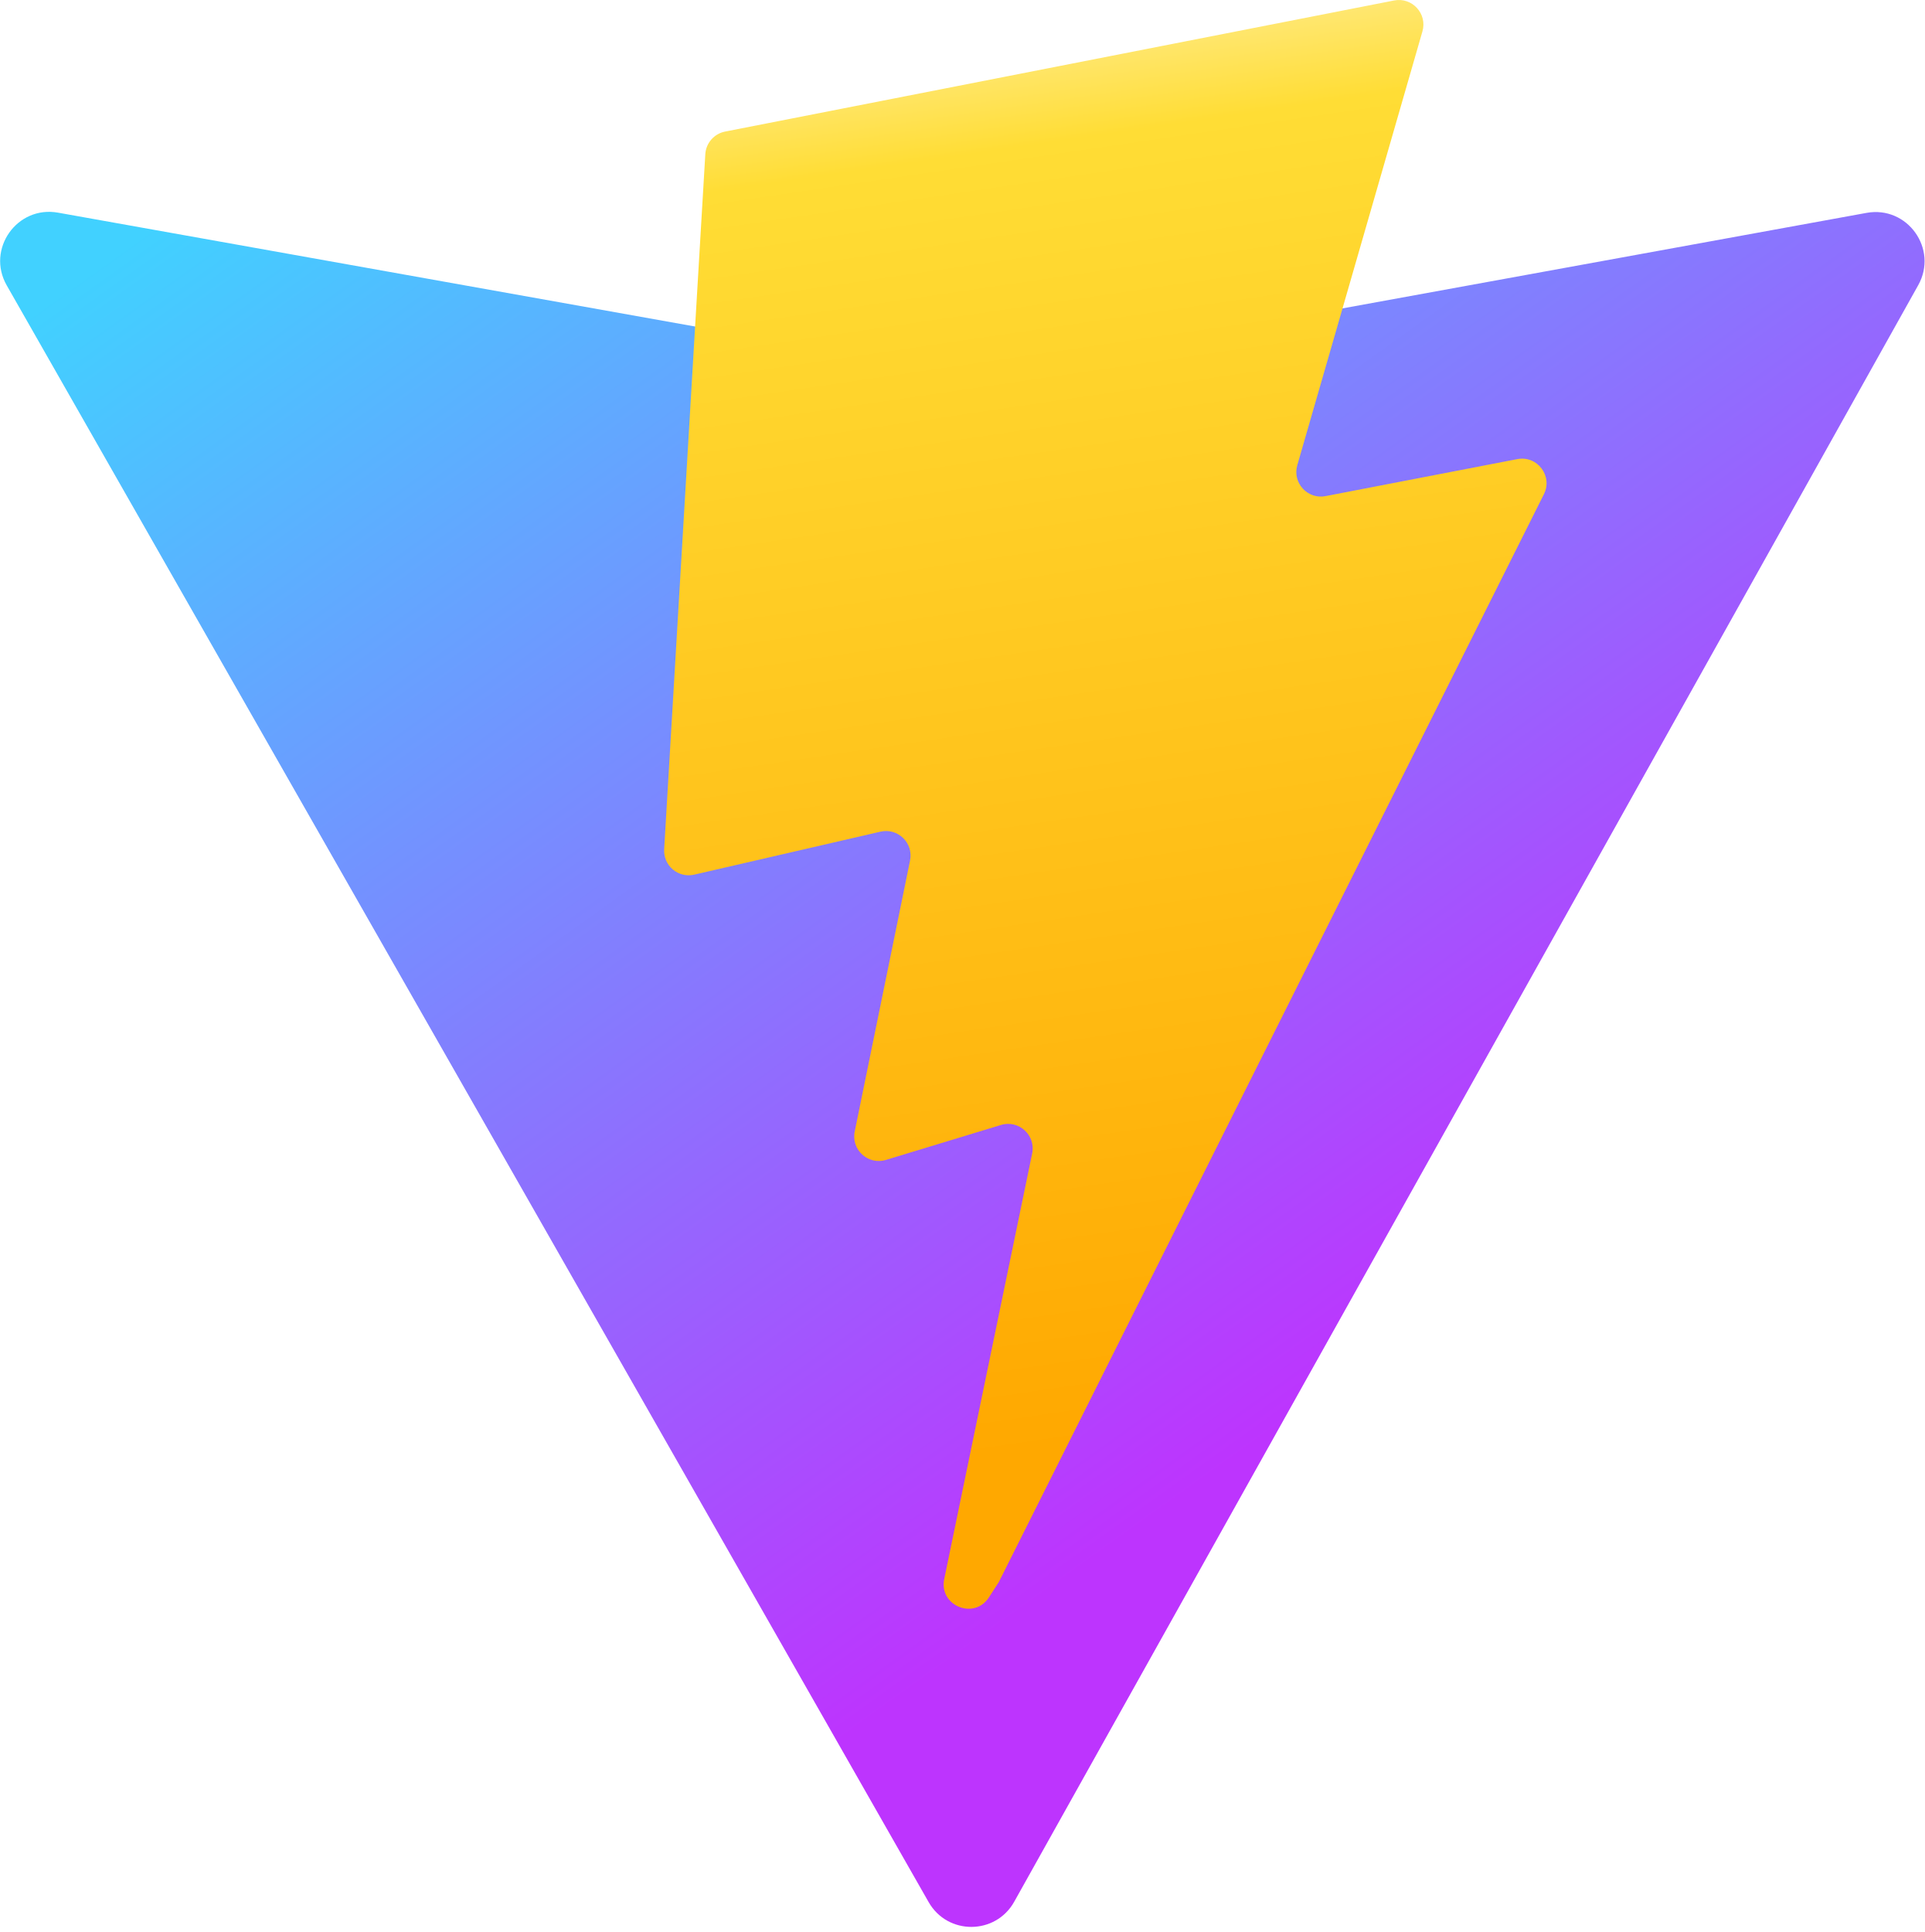
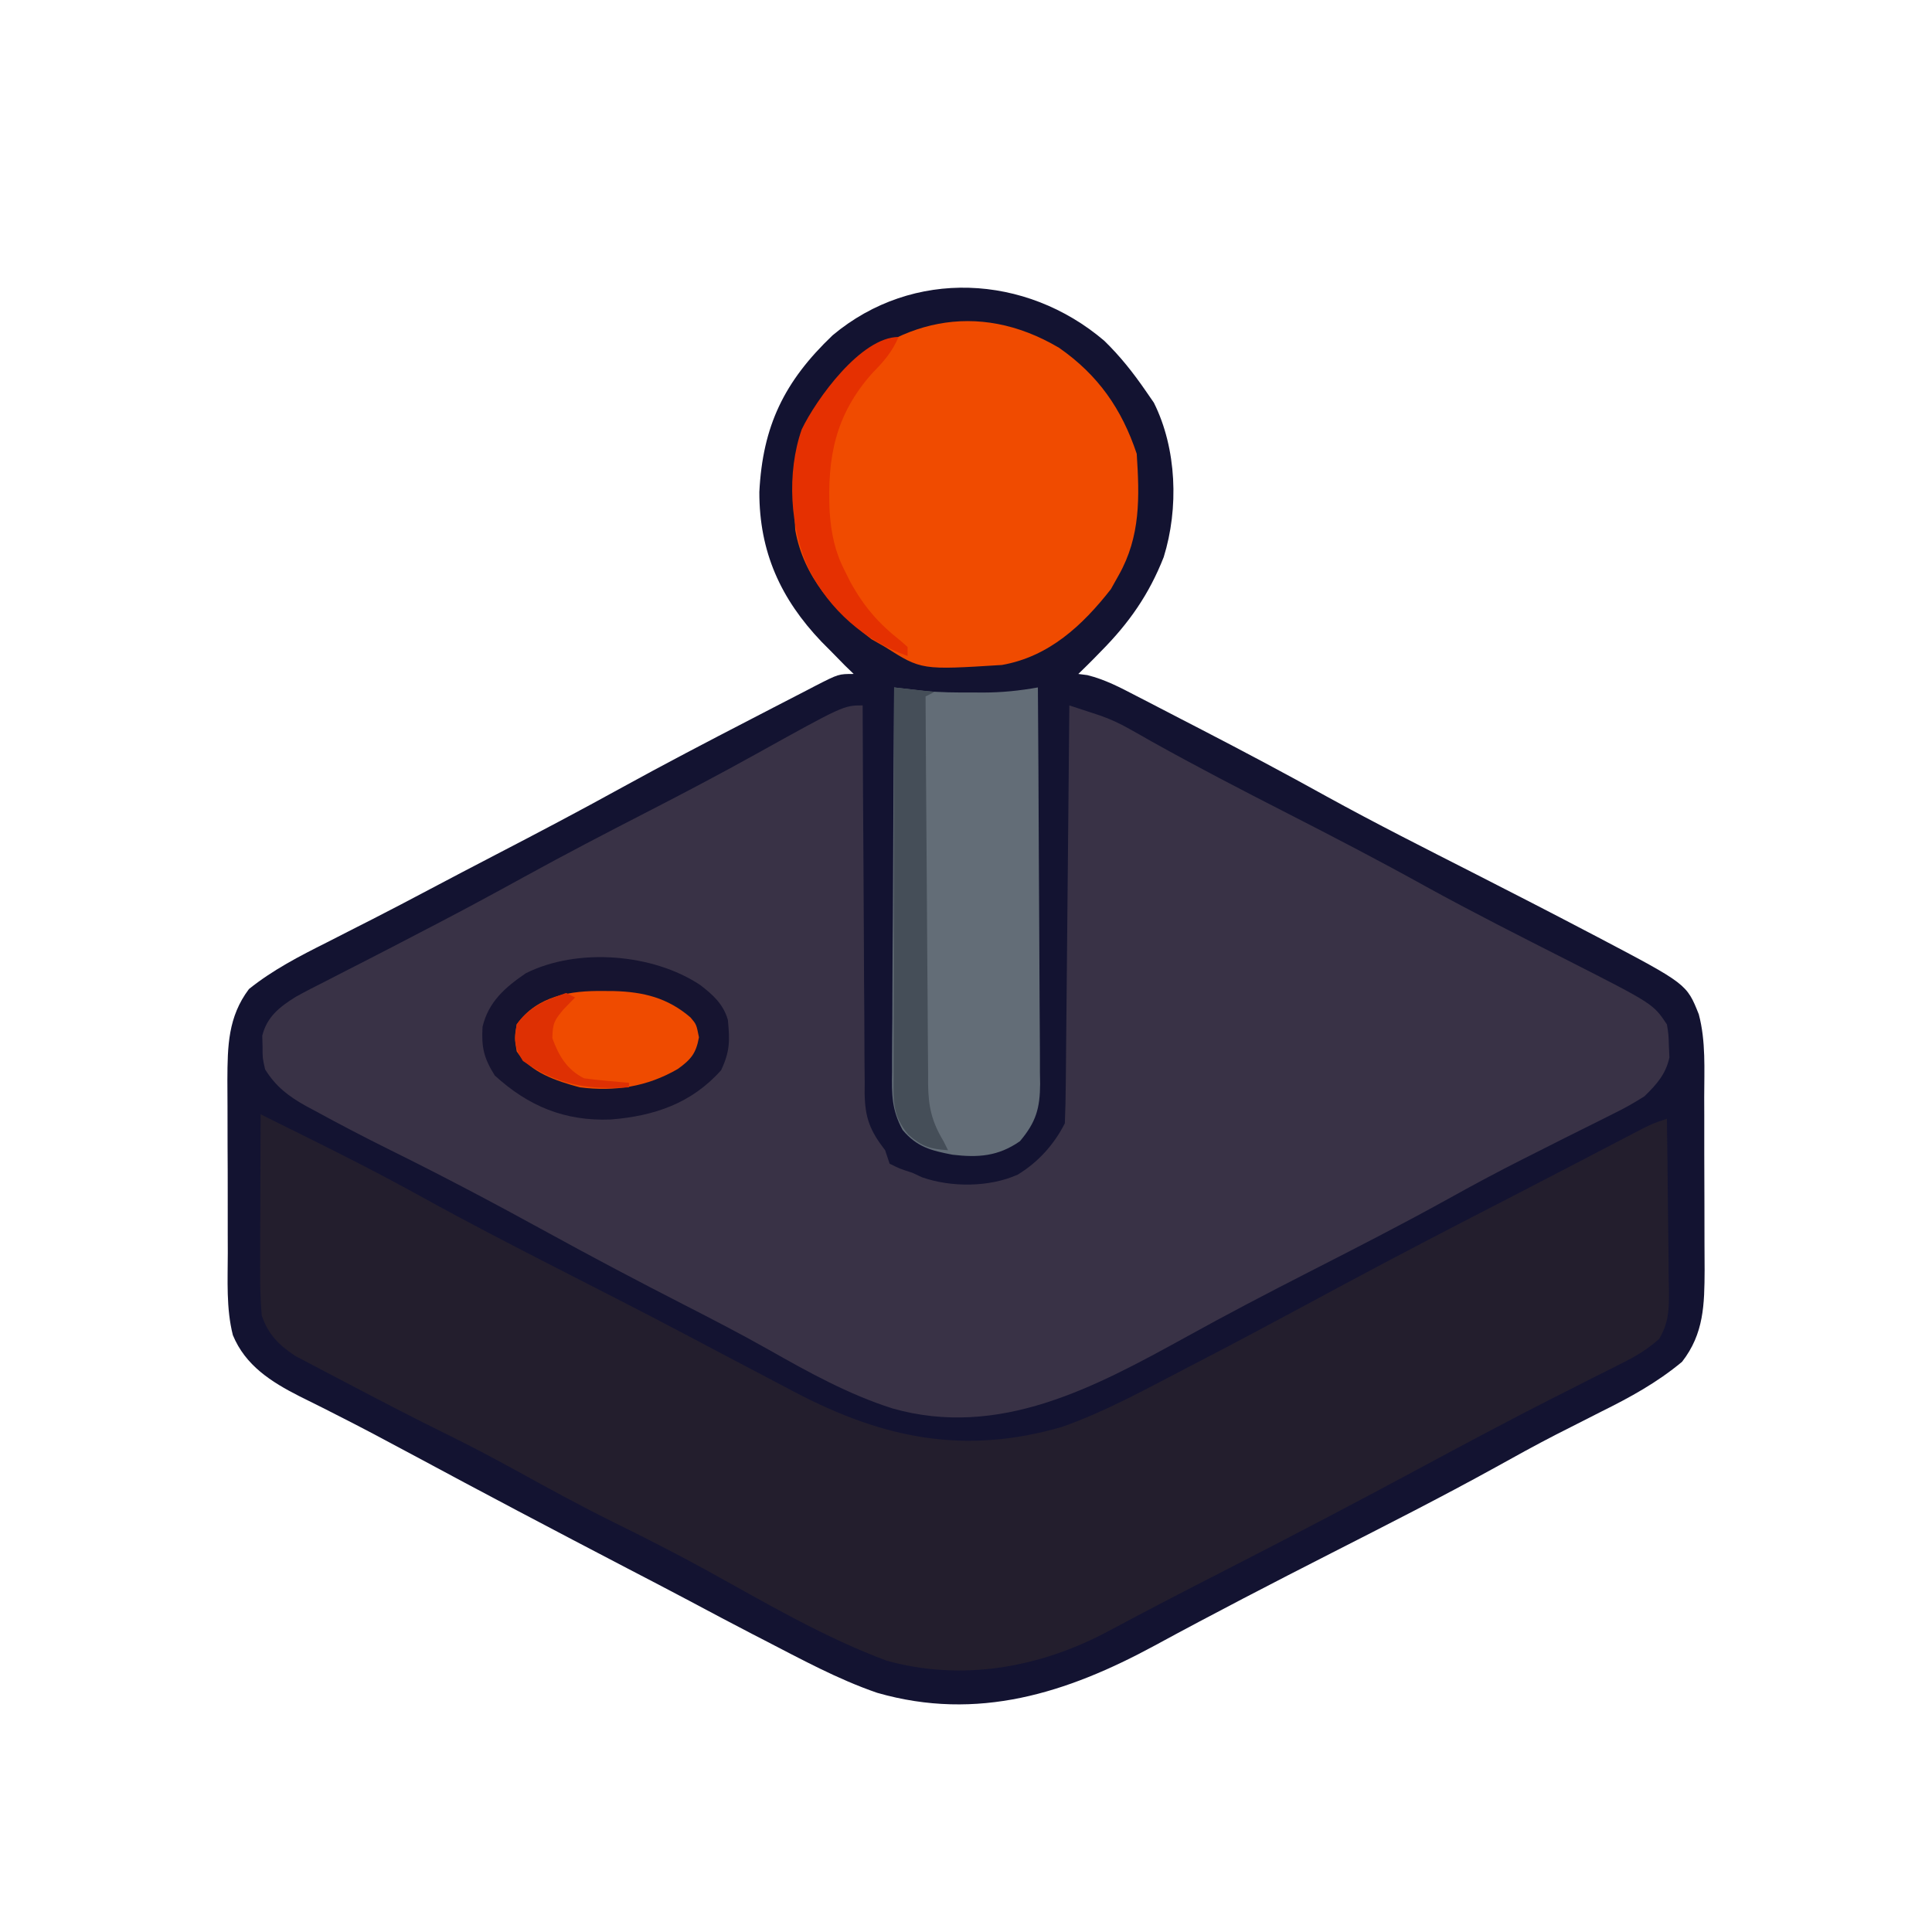
- <svg xmlns="http://www.w3.org/2000/svg" aria-hidden="true" role="img" class="iconify iconify--logos" width="31.88" height="32" preserveAspectRatio="xMidYMid meet" viewBox="0 0 256 257">
-   <defs>
-     <linearGradient id="IconifyId1813088fe1fbc01fb466" x1="-.828%" x2="57.636%" y1="7.652%" y2="78.411%">
-       <stop offset="0%" stop-color="#41D1FF" />
-       <stop offset="100%" stop-color="#BD34FE" />
-     </linearGradient>
-     <linearGradient id="IconifyId1813088fe1fbc01fb467" x1="43.376%" x2="50.316%" y1="2.242%" y2="89.03%">
-       <stop offset="0%" stop-color="#FFEA83" />
-       <stop offset="8.333%" stop-color="#FFDD35" />
-       <stop offset="100%" stop-color="#FFA800" />
-     </linearGradient>
-   </defs>
-   <path fill="url(#IconifyId1813088fe1fbc01fb466)" d="M255.153 37.938L134.897 252.976c-2.483 4.44-8.862 4.466-11.382.048L.875 37.958c-2.746-4.814 1.371-10.646 6.827-9.67l120.385 21.517a6.537 6.537 0 0 0 2.322-.004l117.867-21.483c5.438-.991 9.574 4.796 6.877 9.62Z" />
-   <path fill="url(#IconifyId1813088fe1fbc01fb467)" d="M185.432.063L96.44 17.501a3.268 3.268 0 0 0-2.634 3.014l-5.474 92.456a3.268 3.268 0 0 0 3.997 3.378l24.777-5.718c2.318-.535 4.413 1.507 3.936 3.838l-7.361 36.047c-.495 2.426 1.782 4.5 4.151 3.78l15.304-4.649c2.372-.72 4.652 1.36 4.15 3.788l-11.698 56.621c-.732 3.542 3.979 5.473 5.943 2.437l1.313-2.028l72.516-144.72c1.215-2.423-.88-5.186-3.54-4.672l-25.505 4.922c-2.396.462-4.435-1.77-3.759-4.114l16.646-57.705c.677-2.35-1.37-4.583-3.769-4.113Z" />
+ <svg xmlns="http://www.w3.org/2000/svg" version="1.1" width="430" height="430">
+   <path d="M0 0 C3.537 3.421 6.468 7.139 9.258 11.184 C9.856 12.05 10.454 12.916 11.07 13.809 C16.19 24.049 16.637 37.344 13.258 48.184 C9.992 56.493 5.523 62.88 -0.742 69.184 C-1.277 69.733 -1.812 70.282 -2.363 70.848 C-3.475 71.975 -4.605 73.082 -5.742 74.184 C-5.078 74.27 -4.414 74.356 -3.73 74.444 C0.169 75.409 3.528 77.17 7.066 79.016 C7.82 79.403 8.574 79.791 9.351 80.19 C11.803 81.452 14.249 82.724 16.695 83.996 C18.399 84.877 20.103 85.757 21.807 86.637 C31.127 91.461 40.386 96.378 49.563 101.469 C60.521 107.503 71.697 113.125 82.841 118.804 C91.103 123.016 99.35 127.252 107.562 131.559 C108.34 131.965 109.118 132.371 109.919 132.79 C129.664 143.181 129.664 143.181 132.354 149.937 C133.948 155.929 133.563 162.217 133.559 168.367 C133.562 169.75 133.567 171.134 133.572 172.517 C133.579 175.408 133.579 178.298 133.573 181.189 C133.568 184.875 133.585 188.561 133.608 192.247 C133.623 195.101 133.623 197.955 133.62 200.81 C133.621 202.824 133.635 204.838 133.649 206.851 C133.61 214.513 133.513 221.01 128.624 227.279 C123.056 231.907 117.107 235.166 110.633 238.371 C108.371 239.518 106.111 240.666 103.852 241.816 C102.73 242.385 101.609 242.954 100.453 243.54 C95.961 245.851 91.548 248.293 87.133 250.746 C75.126 257.376 62.896 263.576 50.677 269.803 C37.467 276.538 24.296 283.347 11.266 290.426 C-8.283 301.012 -28.148 307.367 -50.49 300.955 C-59.261 297.951 -67.523 293.424 -75.742 289.184 C-76.573 288.756 -77.404 288.328 -78.26 287.888 C-82.941 285.466 -87.594 282.996 -92.242 280.512 C-96.894 278.04 -101.57 275.615 -106.242 273.184 C-122.29 264.817 -138.298 256.385 -154.23 247.8 C-159.776 244.815 -165.334 241.863 -170.957 239.023 C-171.908 238.54 -172.859 238.056 -173.838 237.558 C-175.581 236.676 -177.329 235.805 -179.083 234.948 C-185.401 231.739 -191.129 228.093 -193.914 221.344 C-195.426 215.381 -195.047 209.105 -195.043 203 C-195.047 201.617 -195.051 200.233 -195.056 198.85 C-195.063 195.96 -195.063 193.069 -195.058 190.178 C-195.052 186.492 -195.069 182.807 -195.092 179.12 C-195.107 176.266 -195.108 173.412 -195.105 170.558 C-195.105 168.544 -195.119 166.53 -195.133 164.516 C-195.096 157.017 -195.009 150.522 -190.331 144.31 C-184.982 140.025 -179.104 136.995 -172.992 133.934 C-170.739 132.784 -168.487 131.635 -166.234 130.484 C-165.128 129.923 -164.022 129.362 -162.882 128.784 C-158.605 126.604 -154.359 124.368 -150.117 122.121 C-145.163 119.505 -140.204 116.9 -135.23 114.32 C-125.971 109.515 -116.75 104.663 -107.617 99.621 C-98.025 94.345 -88.329 89.274 -78.602 84.25 C-76.908 83.375 -75.215 82.497 -73.524 81.618 C-71.137 80.378 -68.747 79.147 -66.355 77.918 C-65.631 77.54 -64.907 77.163 -64.161 76.774 C-59.086 74.184 -59.086 74.184 -55.742 74.184 C-56.382 73.565 -57.021 72.946 -57.68 72.309 C-58.704 71.27 -59.724 70.228 -60.742 69.184 C-61.455 68.467 -62.168 67.75 -62.902 67.012 C-72.01 57.464 -76.753 46.988 -76.738 33.695 C-75.995 18.973 -71.199 9.075 -60.43 -1.191 C-42.534 -16.171 -17.42 -14.815 0 0 Z " fill="#131331" transform="translate(245.7422,75.81641)" />
+   <path d="M0 0 C0.005 1.728 0.005 1.728 0.011 3.49 C0.048 14.349 0.106 25.208 0.184 36.066 C0.223 41.649 0.256 47.231 0.271 52.813 C0.286 58.202 0.321 63.59 0.368 68.978 C0.383 71.033 0.391 73.088 0.392 75.142 C0.394 78.023 0.421 80.902 0.454 83.782 C0.449 84.63 0.444 85.478 0.439 86.352 C0.534 91.755 1.593 94.614 5 99 C5.33 99.99 5.66 100.98 6 102 C8.295 103.135 8.295 103.135 11 104 C12.112 104.512 12.112 104.512 13.246 105.035 C19.689 107.292 28.225 107.266 34.5 104.438 C38.991 101.743 42.66 97.68 45 93 C45.123 90.072 45.186 87.165 45.205 84.236 C45.215 83.328 45.225 82.421 45.235 81.486 C45.267 78.478 45.292 75.469 45.316 72.461 C45.337 70.379 45.358 68.296 45.379 66.214 C45.435 60.727 45.484 55.239 45.532 49.751 C45.582 44.155 45.638 38.558 45.693 32.961 C45.801 21.974 45.902 10.987 46 0 C47.449 0.474 48.897 0.95 50.345 1.428 C51.554 1.825 51.554 1.825 52.788 2.231 C55.157 3.055 57.284 4.041 59.461 5.285 C60.636 5.944 60.636 5.944 61.834 6.615 C63.092 7.332 63.092 7.332 64.375 8.062 C74.306 13.603 84.373 18.83 94.5 24 C104.903 29.317 115.248 34.7 125.465 40.367 C135.838 46.081 146.413 51.412 156.973 56.771 C175.953 66.429 175.953 66.429 179 71 C179.371 73.27 179.371 73.27 179.438 75.812 C179.477 76.644 179.517 77.475 179.559 78.332 C178.777 82.066 176.669 84.397 174 87 C171.676 88.468 169.519 89.697 167.066 90.883 C166.401 91.219 165.736 91.555 165.051 91.901 C163.631 92.617 162.207 93.326 160.781 94.03 C157.763 95.519 154.761 97.039 151.757 98.557 C150.252 99.317 148.747 100.076 147.241 100.833 C141.464 103.743 135.777 106.791 130.125 109.938 C119.933 115.582 109.57 120.877 99.196 126.177 C90.058 130.848 80.977 135.588 72 140.562 C51.652 151.765 30.467 163.229 6.588 156.459 C-3.199 153.323 -11.983 148.455 -20.895 143.41 C-27.057 139.93 -33.331 136.683 -39.63 133.458 C-49.932 128.182 -60.159 122.79 -70.303 117.216 C-81.814 110.893 -93.411 104.751 -105.188 98.938 C-110.766 96.168 -116.287 93.305 -121.75 90.312 C-122.418 89.956 -123.086 89.599 -123.774 89.232 C-127.759 87.014 -130.579 84.891 -133 81 C-133.566 78.5 -133.566 78.5 -133.562 76 C-133.584 75.175 -133.606 74.35 -133.629 73.5 C-132.571 69.295 -129.786 67.115 -126.179 64.863 C-124.019 63.666 -121.833 62.544 -119.625 61.438 C-117.915 60.559 -116.206 59.68 -114.496 58.801 C-113.599 58.344 -112.701 57.887 -111.777 57.417 C-107.066 55.014 -102.377 52.569 -97.688 50.125 C-96.718 49.621 -95.748 49.116 -94.749 48.597 C-88.247 45.205 -81.8 41.724 -75.375 38.188 C-66.166 33.12 -56.849 28.277 -47.5 23.474 C-39.583 19.405 -31.719 15.26 -23.938 10.938 C-4.231 0 -4.231 0 0 0 Z " fill="#393246" transform="translate(192,157)" />
+   <path d="M0 0 C0.616 0.308 1.232 0.617 1.867 0.935 C4.05 2.025 6.24 3.103 8.43 4.18 C17.741 8.779 26.977 13.468 36.062 18.5 C46.164 24.087 56.412 29.369 66.688 34.625 C67.907 35.249 67.907 35.249 69.15 35.885 C70.767 36.712 72.384 37.539 74.001 38.366 C75.17 38.964 75.17 38.964 76.363 39.574 C77.13 39.966 77.897 40.359 78.687 40.763 C84.268 43.619 89.833 46.506 95.375 49.438 C96.072 49.806 96.769 50.174 97.487 50.554 C98.885 51.294 100.283 52.034 101.682 52.774 C106.491 55.317 111.307 57.848 116.125 60.375 C117.074 60.876 118.023 61.376 119.001 61.892 C138.636 72.176 156.705 75.887 178.438 69.562 C188.361 66.041 197.672 60.839 207 56 C207.793 55.59 208.586 55.18 209.403 54.757 C217.103 50.763 224.751 46.674 232.391 42.566 C234.719 41.315 237.047 40.063 239.375 38.812 C239.966 38.495 240.557 38.177 241.166 37.85 C253.224 31.376 265.369 25.077 277.538 18.816 C281.94 16.55 286.333 14.269 290.723 11.98 C291.978 11.327 293.233 10.673 294.488 10.02 C296.864 8.783 299.238 7.543 301.612 6.302 C302.67 5.751 303.729 5.201 304.82 4.633 C305.751 4.147 306.682 3.661 307.641 3.161 C310 2 310 2 313 1 C313.102 7.459 313.172 13.919 313.22 20.379 C313.24 22.576 313.267 24.773 313.302 26.969 C313.35 30.13 313.373 33.289 313.391 36.449 C313.411 37.43 313.432 38.41 313.453 39.42 C313.455 43.633 313.42 46.265 311.3 49.973 C308.892 52.095 306.675 53.541 303.809 54.98 C302.792 55.499 301.775 56.018 300.727 56.552 C299.099 57.362 299.099 57.362 297.438 58.188 C295.151 59.35 292.864 60.513 290.578 61.676 C289.452 62.244 288.326 62.812 287.166 63.397 C282.984 65.514 278.832 67.685 274.688 69.875 C273.94 70.268 273.192 70.662 272.422 71.067 C267.879 73.462 263.352 75.884 258.832 78.32 C244.11 86.253 229.307 94.004 214.421 101.625 C205.776 106.052 197.148 110.504 188.59 115.097 C173.467 123.157 156.247 126.276 139.375 121.625 C125.377 116.432 112.251 108.654 99.213 101.463 C92.409 97.724 85.513 94.221 78.548 90.793 C71.225 87.167 64.073 83.257 56.917 79.314 C51.785 76.494 46.633 73.762 41.375 71.188 C34.251 67.676 27.197 64.031 20.173 60.324 C18.901 59.655 17.628 58.99 16.352 58.33 C14.547 57.393 12.749 56.443 10.953 55.488 C9.903 54.937 8.853 54.386 7.771 53.818 C4.109 51.416 1.672 48.994 0.256 44.792 C-0.125 40.632 -0.122 36.499 -0.098 32.324 C-0.096 31.399 -0.095 30.474 -0.093 29.521 C-0.088 26.576 -0.075 23.632 -0.062 20.688 C-0.057 18.687 -0.053 16.686 -0.049 14.686 C-0.038 9.79 -0.021 4.895 0 0 Z " fill="#231E2D" transform="translate(58,248)" />
+   <path d="M0 0 C8.704 6.059 13.973 13.617 17.301 23.602 C17.928 33.242 18.172 41.958 13.301 50.602 C12.435 52.148 12.435 52.148 11.551 53.727 C5.226 61.808 -2.22 68.753 -12.699 70.602 C-30.619 71.727 -30.619 71.727 -38.699 66.602 C-39.71 66.024 -40.72 65.447 -41.762 64.852 C-49.914 58.607 -56.849 51.071 -58.699 40.602 C-59.506 27.875 -59.068 18.4 -50.449 8.352 C-36.509 -6.182 -18.273 -10.793 0 0 Z " fill="#F04B00" transform="translate(235.6992,77.39844)" />
+   <path d="M0 0 C0.599 0.071 1.198 0.141 1.815 0.214 C2.61 0.306 3.406 0.397 4.226 0.492 C5.01 0.583 5.795 0.674 6.603 0.768 C10.3 1.126 13.976 1.145 17.688 1.125 C18.407 1.129 19.127 1.133 19.869 1.137 C24.028 1.129 27.914 0.73 32 0 C32.093 12.283 32.164 24.565 32.207 36.849 C32.228 42.552 32.256 48.256 32.302 53.959 C32.345 59.464 32.369 64.968 32.38 70.473 C32.387 72.573 32.401 74.673 32.423 76.772 C32.452 79.714 32.456 82.656 32.454 85.598 C32.476 86.898 32.476 86.898 32.498 88.225 C32.461 93.63 31.617 96.724 28 101 C23.158 104.378 18.701 104.675 13 104 C8.249 103.086 5.092 102.295 1.901 98.51 C-0.547 93.989 -0.538 90.649 -0.454 85.598 C-0.455 84.671 -0.455 83.743 -0.456 82.788 C-0.453 79.736 -0.422 76.685 -0.391 73.633 C-0.383 71.511 -0.377 69.39 -0.373 67.269 C-0.358 61.696 -0.319 56.123 -0.275 50.55 C-0.234 44.859 -0.215 39.168 -0.195 33.477 C-0.152 22.318 -0.084 11.159 0 0 Z " fill="#636D77" transform="translate(199,153)" />
+   <path d="M0 0 C2.862 2.196 5.146 4.268 6.145 7.762 C6.591 12.371 6.618 14.756 4.645 18.949 C-1.931 26.347 -10.279 29.169 -19.953 29.926 C-30.148 30.321 -38.236 26.979 -45.73 20.137 C-48.192 16.227 -48.718 13.849 -48.457 9.293 C-47.133 3.723 -43.42 0.514 -38.832 -2.621 C-27.353 -8.381 -10.501 -7.008 0 0 Z " fill="#161430" transform="translate(155.8555,219.2383)" />
+   <path d="M0 0 C2.97 0.33 5.94 0.66 9 1 C8.01 1.495 8.01 1.495 7 2 C7.061 14.022 7.138 26.044 7.236 38.066 C7.28 43.649 7.32 49.231 7.346 54.813 C7.372 60.202 7.413 65.59 7.463 70.978 C7.48 73.033 7.491 75.088 7.498 77.142 C7.507 80.022 7.535 82.902 7.568 85.782 C7.566 86.63 7.565 87.478 7.563 88.352 C7.642 93.329 8.369 96.632 11 101 C11.33 101.66 11.66 102.32 12 103 C7.987 102.72 6.28 102.242 3.188 99.562 C-0.56 95.173 -0.136 91.608 -0.114 86.052 C-0.114 85.125 -0.114 84.198 -0.114 83.244 C-0.113 80.17 -0.105 77.097 -0.098 74.023 C-0.096 71.896 -0.094 69.769 -0.093 67.642 C-0.09 62.036 -0.08 56.43 -0.069 50.824 C-0.058 45.107 -0.054 39.389 -0.049 33.672 C-0.038 22.448 -0.021 11.224 0 0 Z " fill="#454E58" transform="translate(199,153)" />
+   <path d="M0 0 C0.746 0.005 1.492 0.011 2.26 0.016 C8.843 0.198 14.239 1.52 19.316 5.895 C20.625 7.438 20.625 7.438 21.188 10.312 C20.546 13.877 19.431 15.224 16.516 17.336 C9.67 21.324 2.455 22.438 -5.375 21.438 C-10.607 20.005 -16.314 18.168 -19.375 13.438 C-19.875 10.438 -19.875 10.438 -19.375 7.438 C-14.771 0.991 -7.365 -0.102 0 0 Z " fill="#EF4B00" transform="translate(134.375,220.5625)" />
+   <path d="M0 0 C-1.444 3.317 -3.278 5.441 -5.812 8 C-14.109 17.325 -15.89 26.744 -15.352 38.855 C-15.012 43.642 -14.21 47.713 -12 52 C-11.586 52.828 -11.172 53.655 -10.746 54.508 C-7.759 59.962 -4.442 63.805 0.461 67.625 C0.969 68.079 1.477 68.532 2 69 C2 69.66 2 70.32 2 71 C-7.578 67.619 -15.335 60.769 -19.938 51.75 C-24.227 42.619 -24.937 30.179 -21.562 20.562 C-18.319 13.835 -8.372 0 0 0 Z " fill="#E53001" transform="translate(200,75)" />
+   <path d="M0 0 C0.66 0.33 1.32 0.66 2 1 C1.154 1.866 0.309 2.732 -0.562 3.625 C-2.622 6.111 -2.994 6.693 -3.062 10.062 C-1.647 13.975 0.197 17.098 4 19 C5.704 19.226 7.413 19.409 9.125 19.562 C10.035 19.646 10.945 19.73 11.883 19.816 C12.581 19.877 13.28 19.938 14 20 C14 20.33 14 20.66 14 21 C4.994 21.616 -2.176 20.446 -9.625 15.125 C-11.531 12.18 -11.573 10.44 -11 7 C-8.16 3.024 -4.483 1.577 0 0 Z " fill="#DE3003" transform="translate(126,221)" />
</svg>
